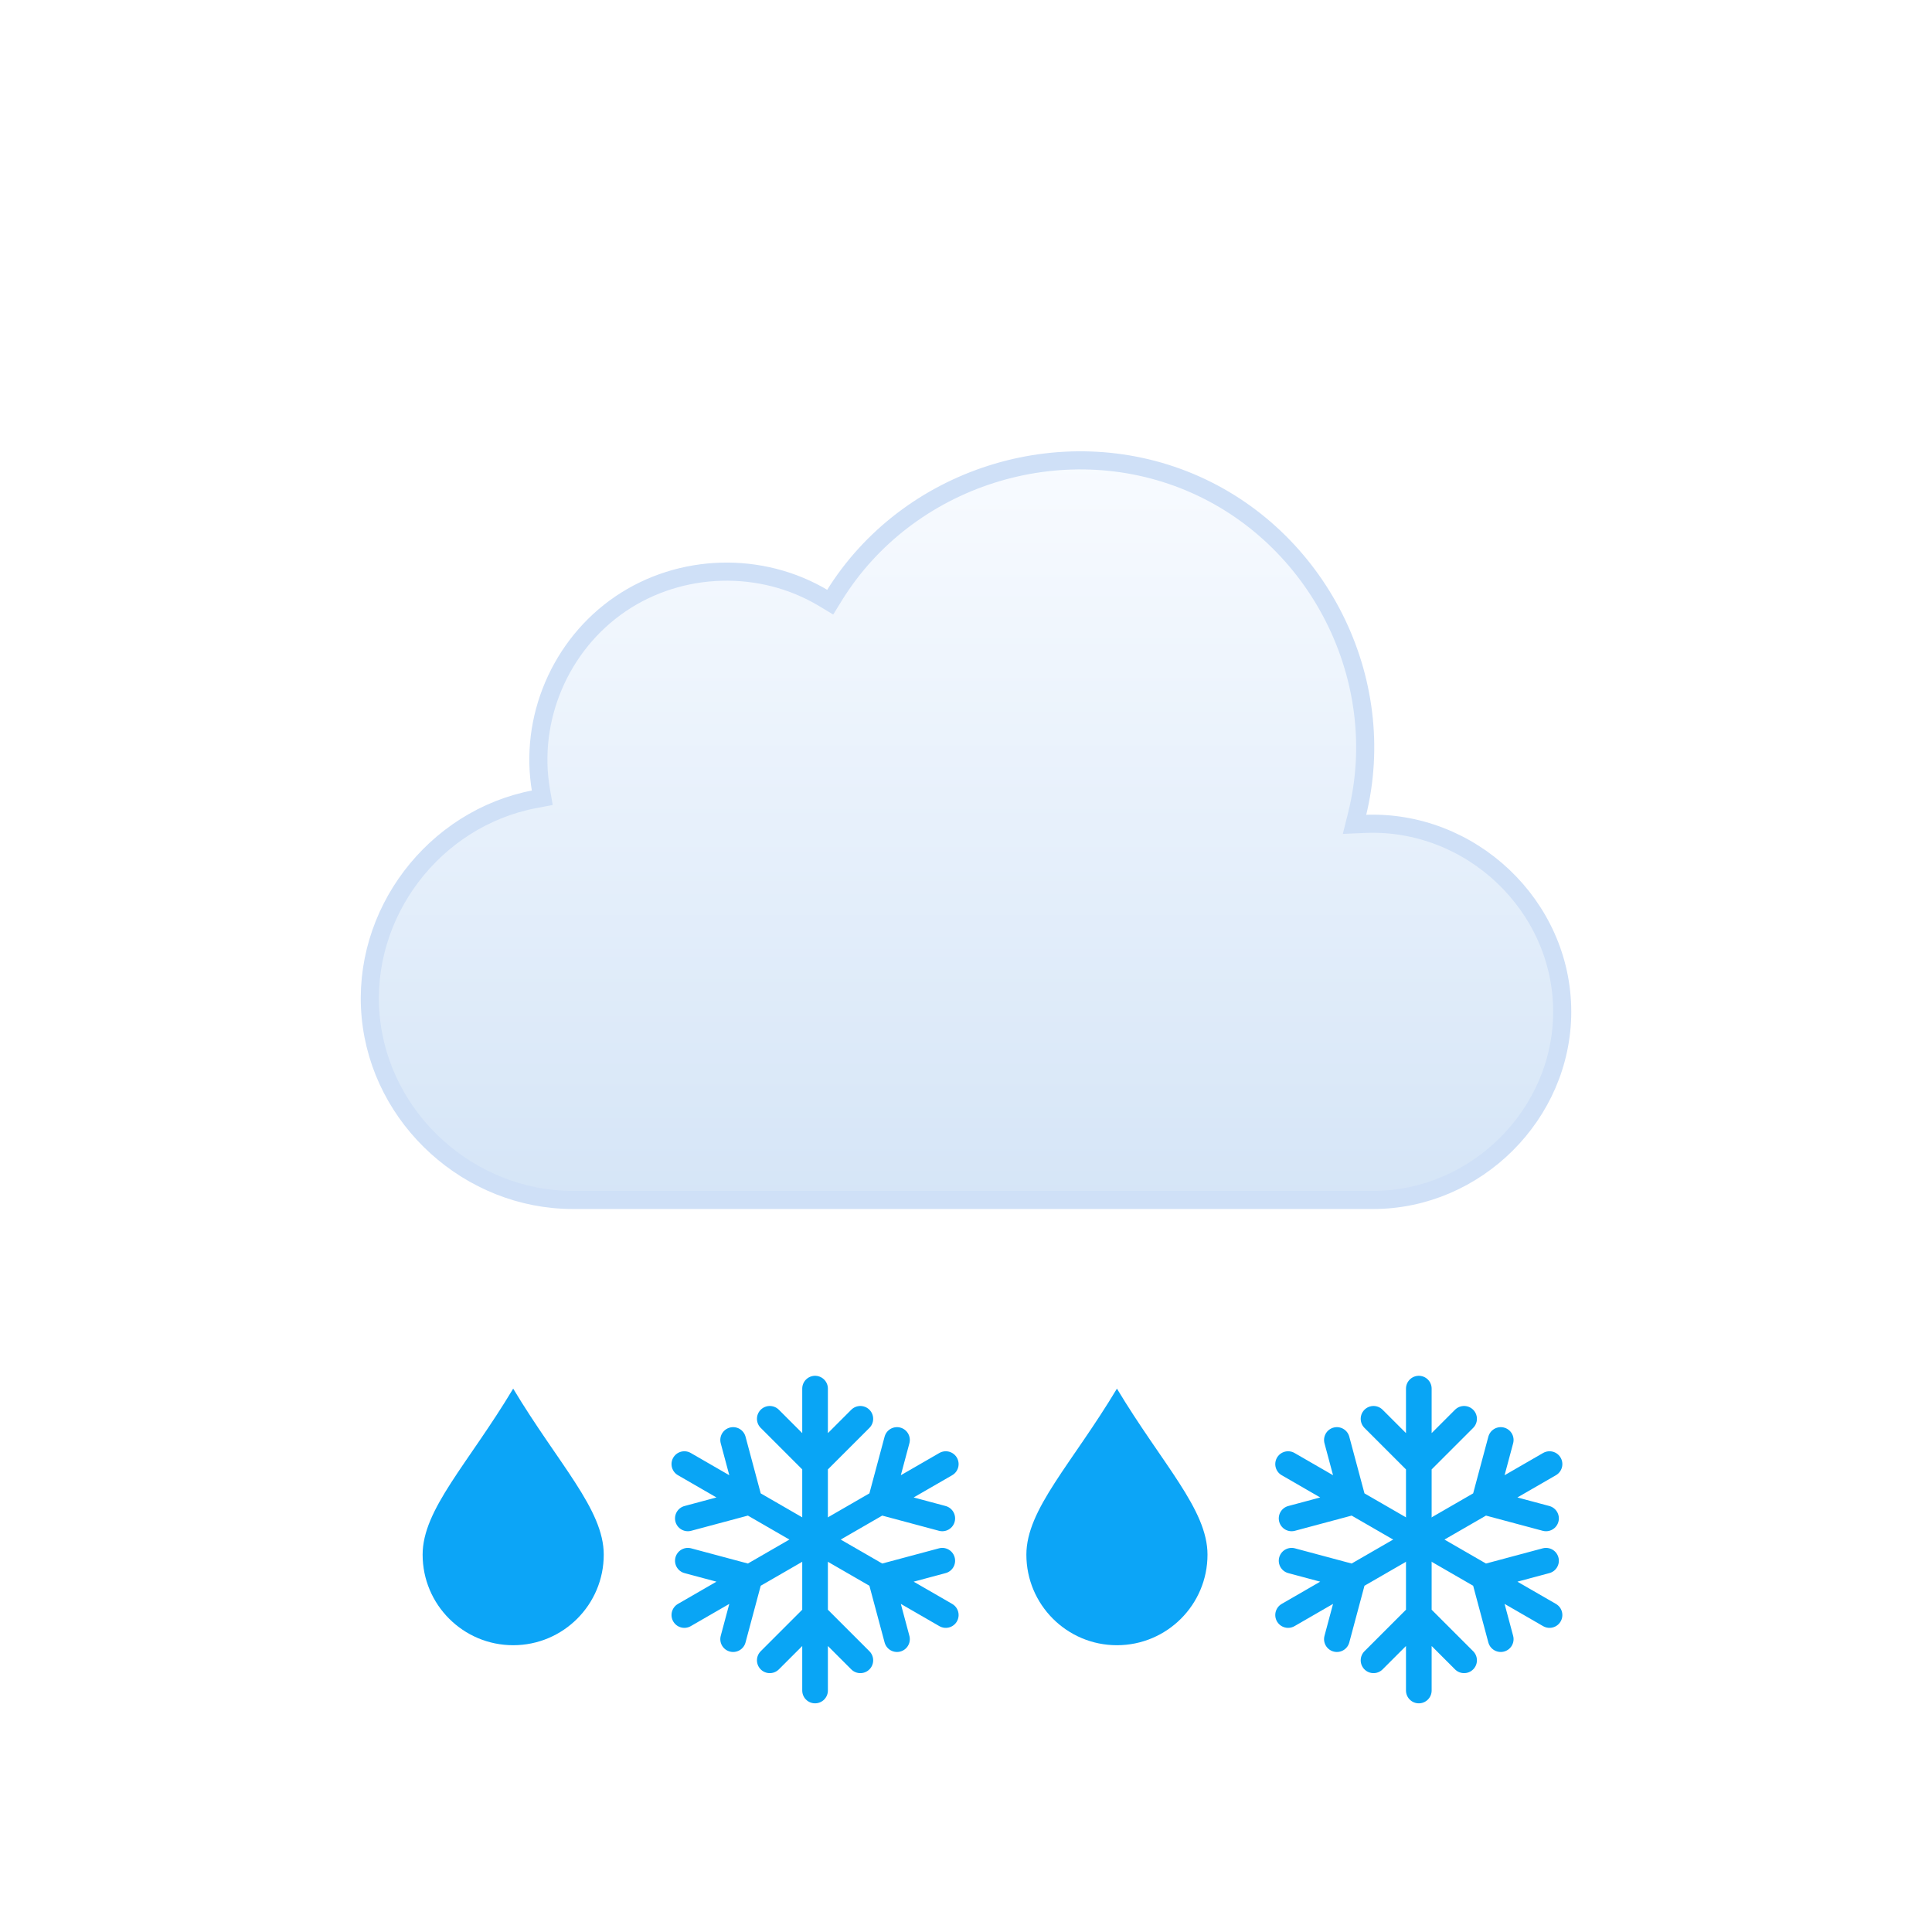
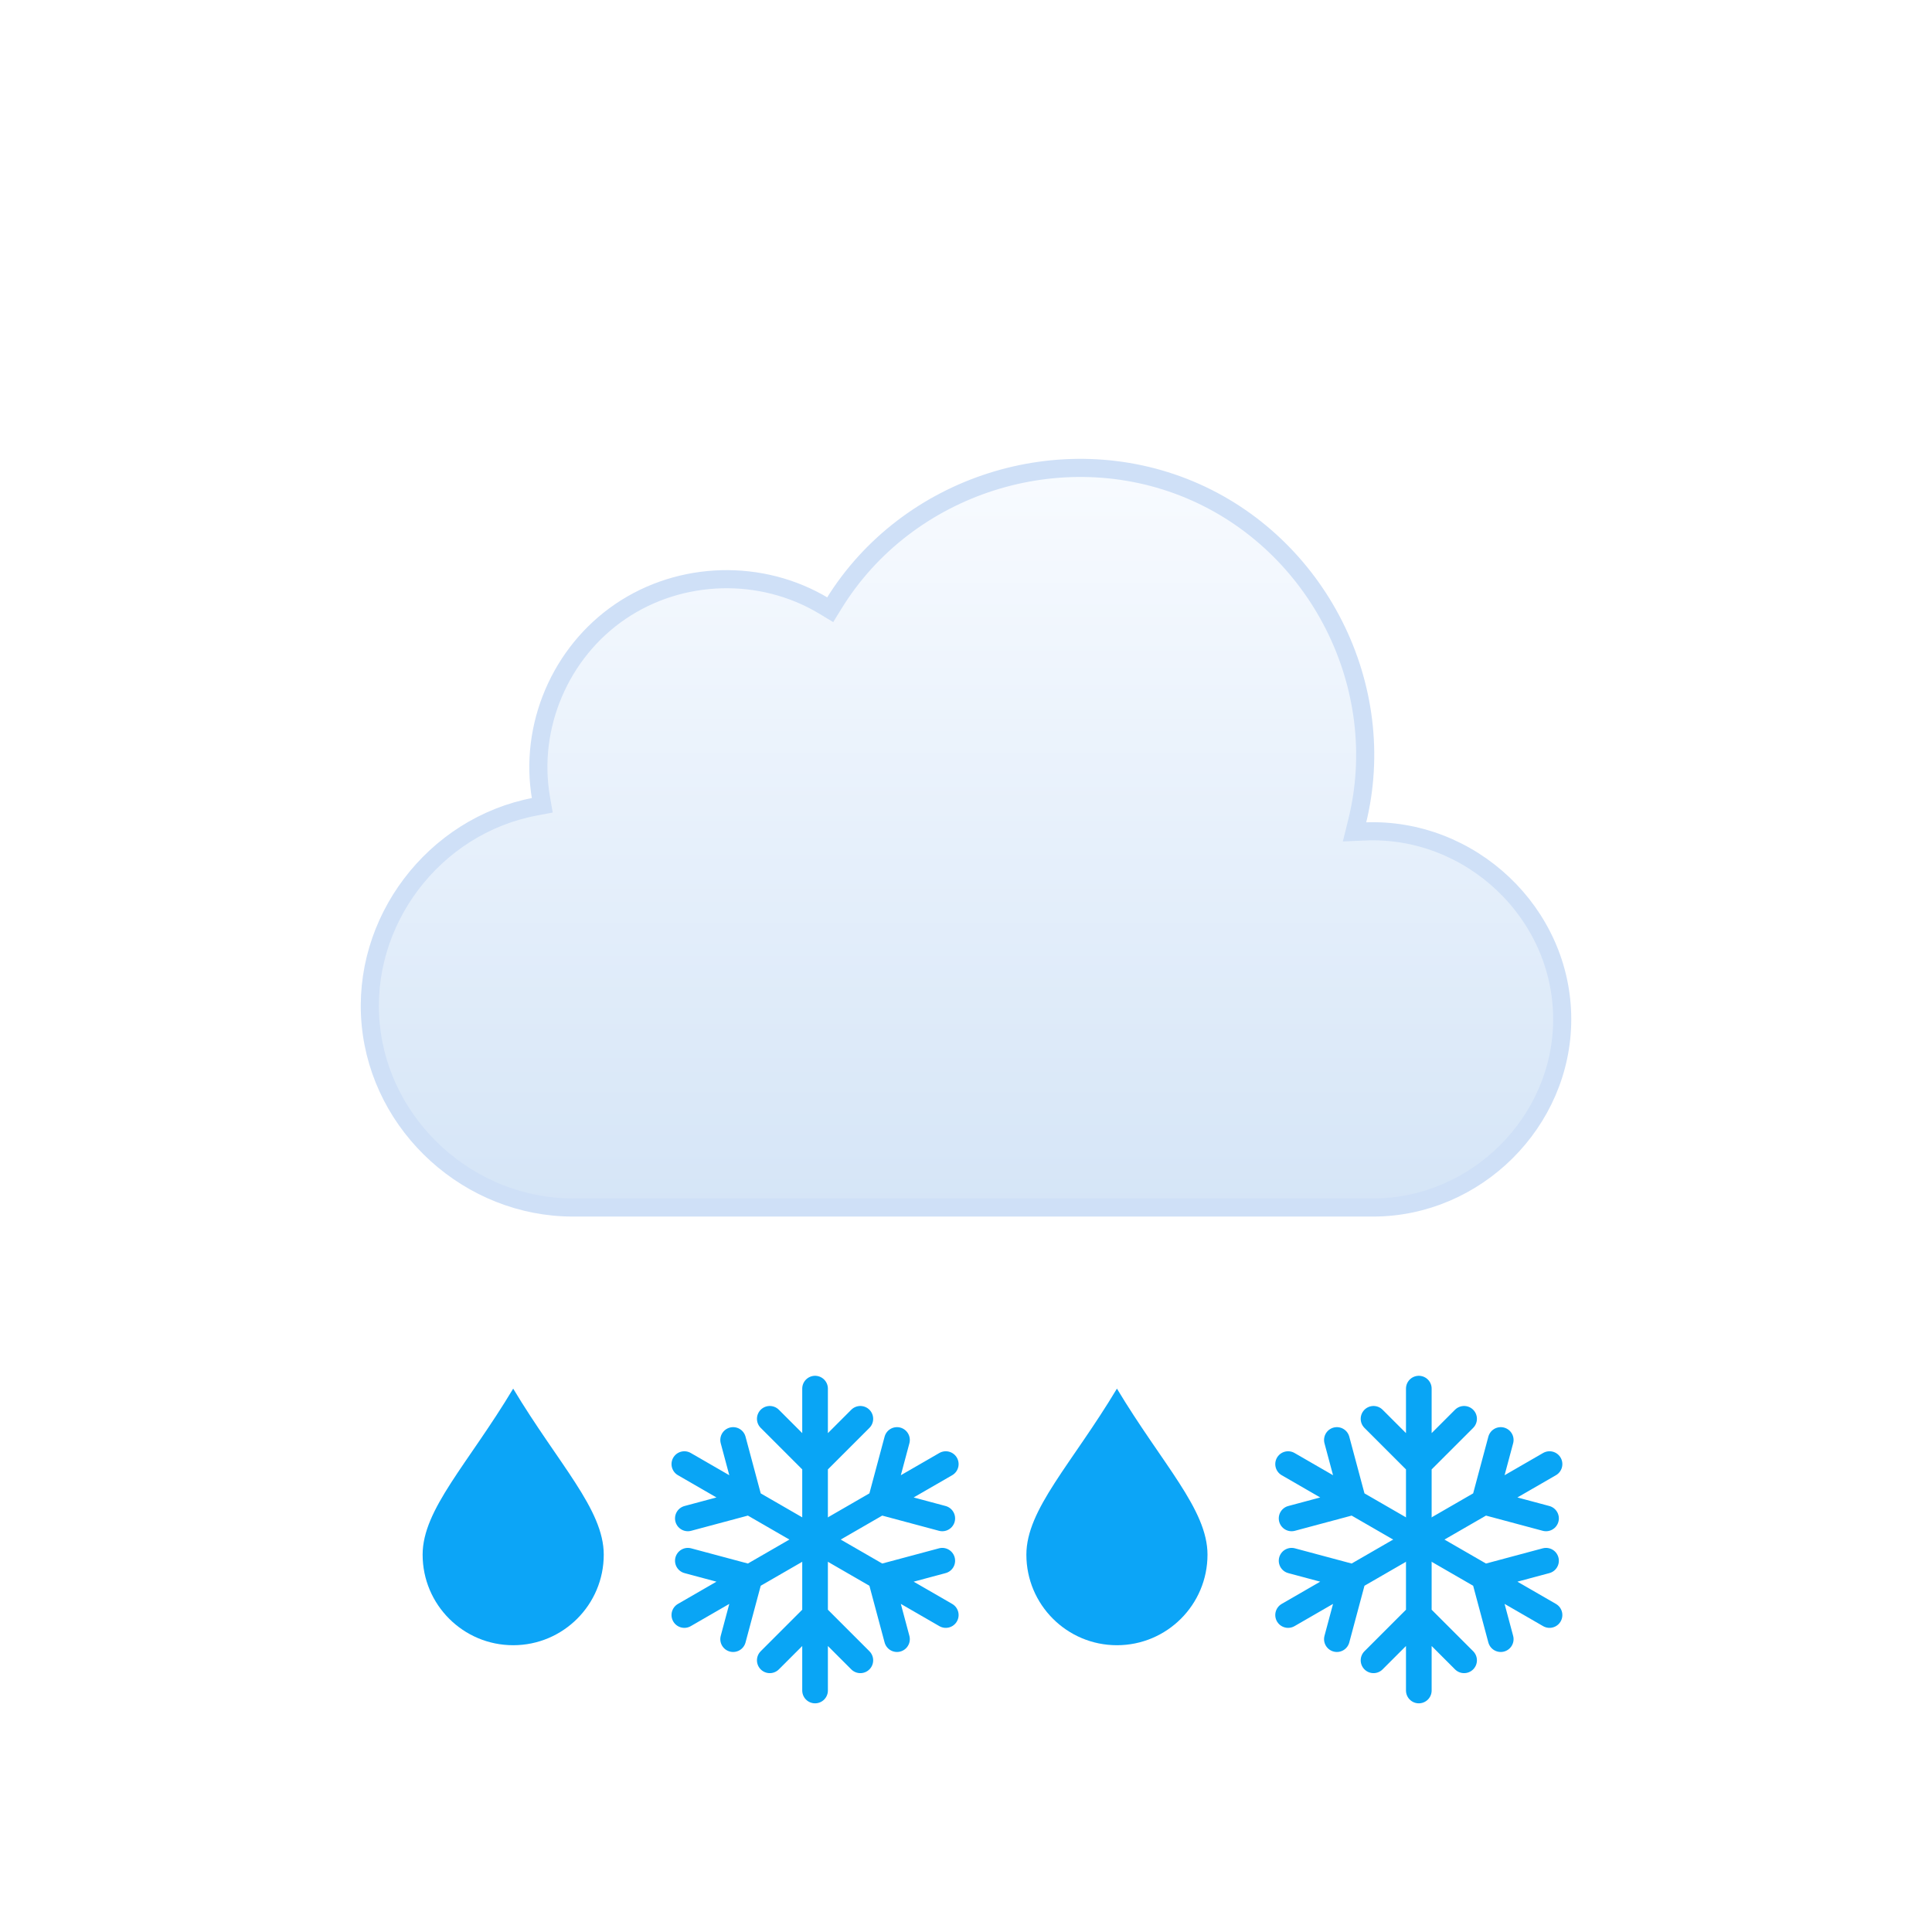
<svg xmlns="http://www.w3.org/2000/svg" viewBox="0 0 128 128" fill="none">
  <defs>
    <linearGradient id="cloud" x1="0" y1="0" x2="0" y2="1">
      <stop stop-color="#f8fbff" />
      <stop offset="1" stop-color="#d5e5f7" />
    </linearGradient>
    <radialGradient id="hail">
      <stop stop-color="white" />
      <stop offset=".55" stop-color="#d8f2ff" />
      <stop offset="1" stop-color="#31a9fa" />
    </radialGradient>
  </defs>
-   <g data-part="cloud" transform="translate(0 -9) translate(64 64) scale(1) translate(-64 -64)">
+   <g data-part="cloud" transform="translate(0 -8.5) translate(64 64) scale(1) translate(-64 -64)">
    <path d="M55.262 48.475C60.123 40.611 70.297 37.38 78.815 40.943C87.321 44.502 92.138 54.003 89.903 62.965L89.742 63.614L90.411 63.585C97.42 63.279 103.5 68.992 103.5 76.028C103.5 82.84 97.772 88.5 90.977 88.5H37.954C31.128 88.502 25.203 83.171 24.559 76.36C23.916 69.552 28.737 63.212 35.443 61.945L35.926 61.853L35.842 61.369C35.026 56.624 37.126 51.717 41.105 49.013C45.095 46.301 50.446 46.154 54.58 48.64L55.003 48.895L55.262 48.475Z" fill="url(#cloud)" stroke="#cfe0f7" stroke-width="1.2" />
  </g>
  <path data-part="drop" d="M34 92 C31 97 28 100 28 103 A6 6 0 0 0 40 103 C40 100 37 97 34 92Z" fill="#0ca5f7" />
  <g data-part="snowflake" transform="translate(54 102)" fill="none" stroke="#09a5f5" stroke-width="1.7" stroke-linecap="round">
    <path transform="rotate(0)" d="M0 0V-10M0-5L-3-8M0-5L3-8" />
    <path transform="rotate(60)" d="M0 0V-10M0-5L-3-8M0-5L3-8" />
    <path transform="rotate(120)" d="M0 0V-10M0-5L-3-8M0-5L3-8" />
    <path transform="rotate(180)" d="M0 0V-10M0-5L-3-8M0-5L3-8" />
    <path transform="rotate(240)" d="M0 0V-10M0-5L-3-8M0-5L3-8" />
    <path transform="rotate(300)" d="M0 0V-10M0-5L-3-8M0-5L3-8" />
  </g>
  <path data-part="drop" d="M74 92 C71 97 68 100 68 103 A6 6 0 0 0 80 103 C80 100 77 97 74 92Z" fill="#0ca5f7" />
  <g data-part="snowflake" transform="translate(94 102)" fill="none" stroke="#09a5f5" stroke-width="1.7" stroke-linecap="round">
    <path transform="rotate(0)" d="M0 0V-10M0-5L-3-8M0-5L3-8" />
    <path transform="rotate(60)" d="M0 0V-10M0-5L-3-8M0-5L3-8" />
    <path transform="rotate(120)" d="M0 0V-10M0-5L-3-8M0-5L3-8" />
    <path transform="rotate(180)" d="M0 0V-10M0-5L-3-8M0-5L3-8" />
    <path transform="rotate(240)" d="M0 0V-10M0-5L-3-8M0-5L3-8" />
    <path transform="rotate(300)" d="M0 0V-10M0-5L-3-8M0-5L3-8" />
  </g>
</svg>
